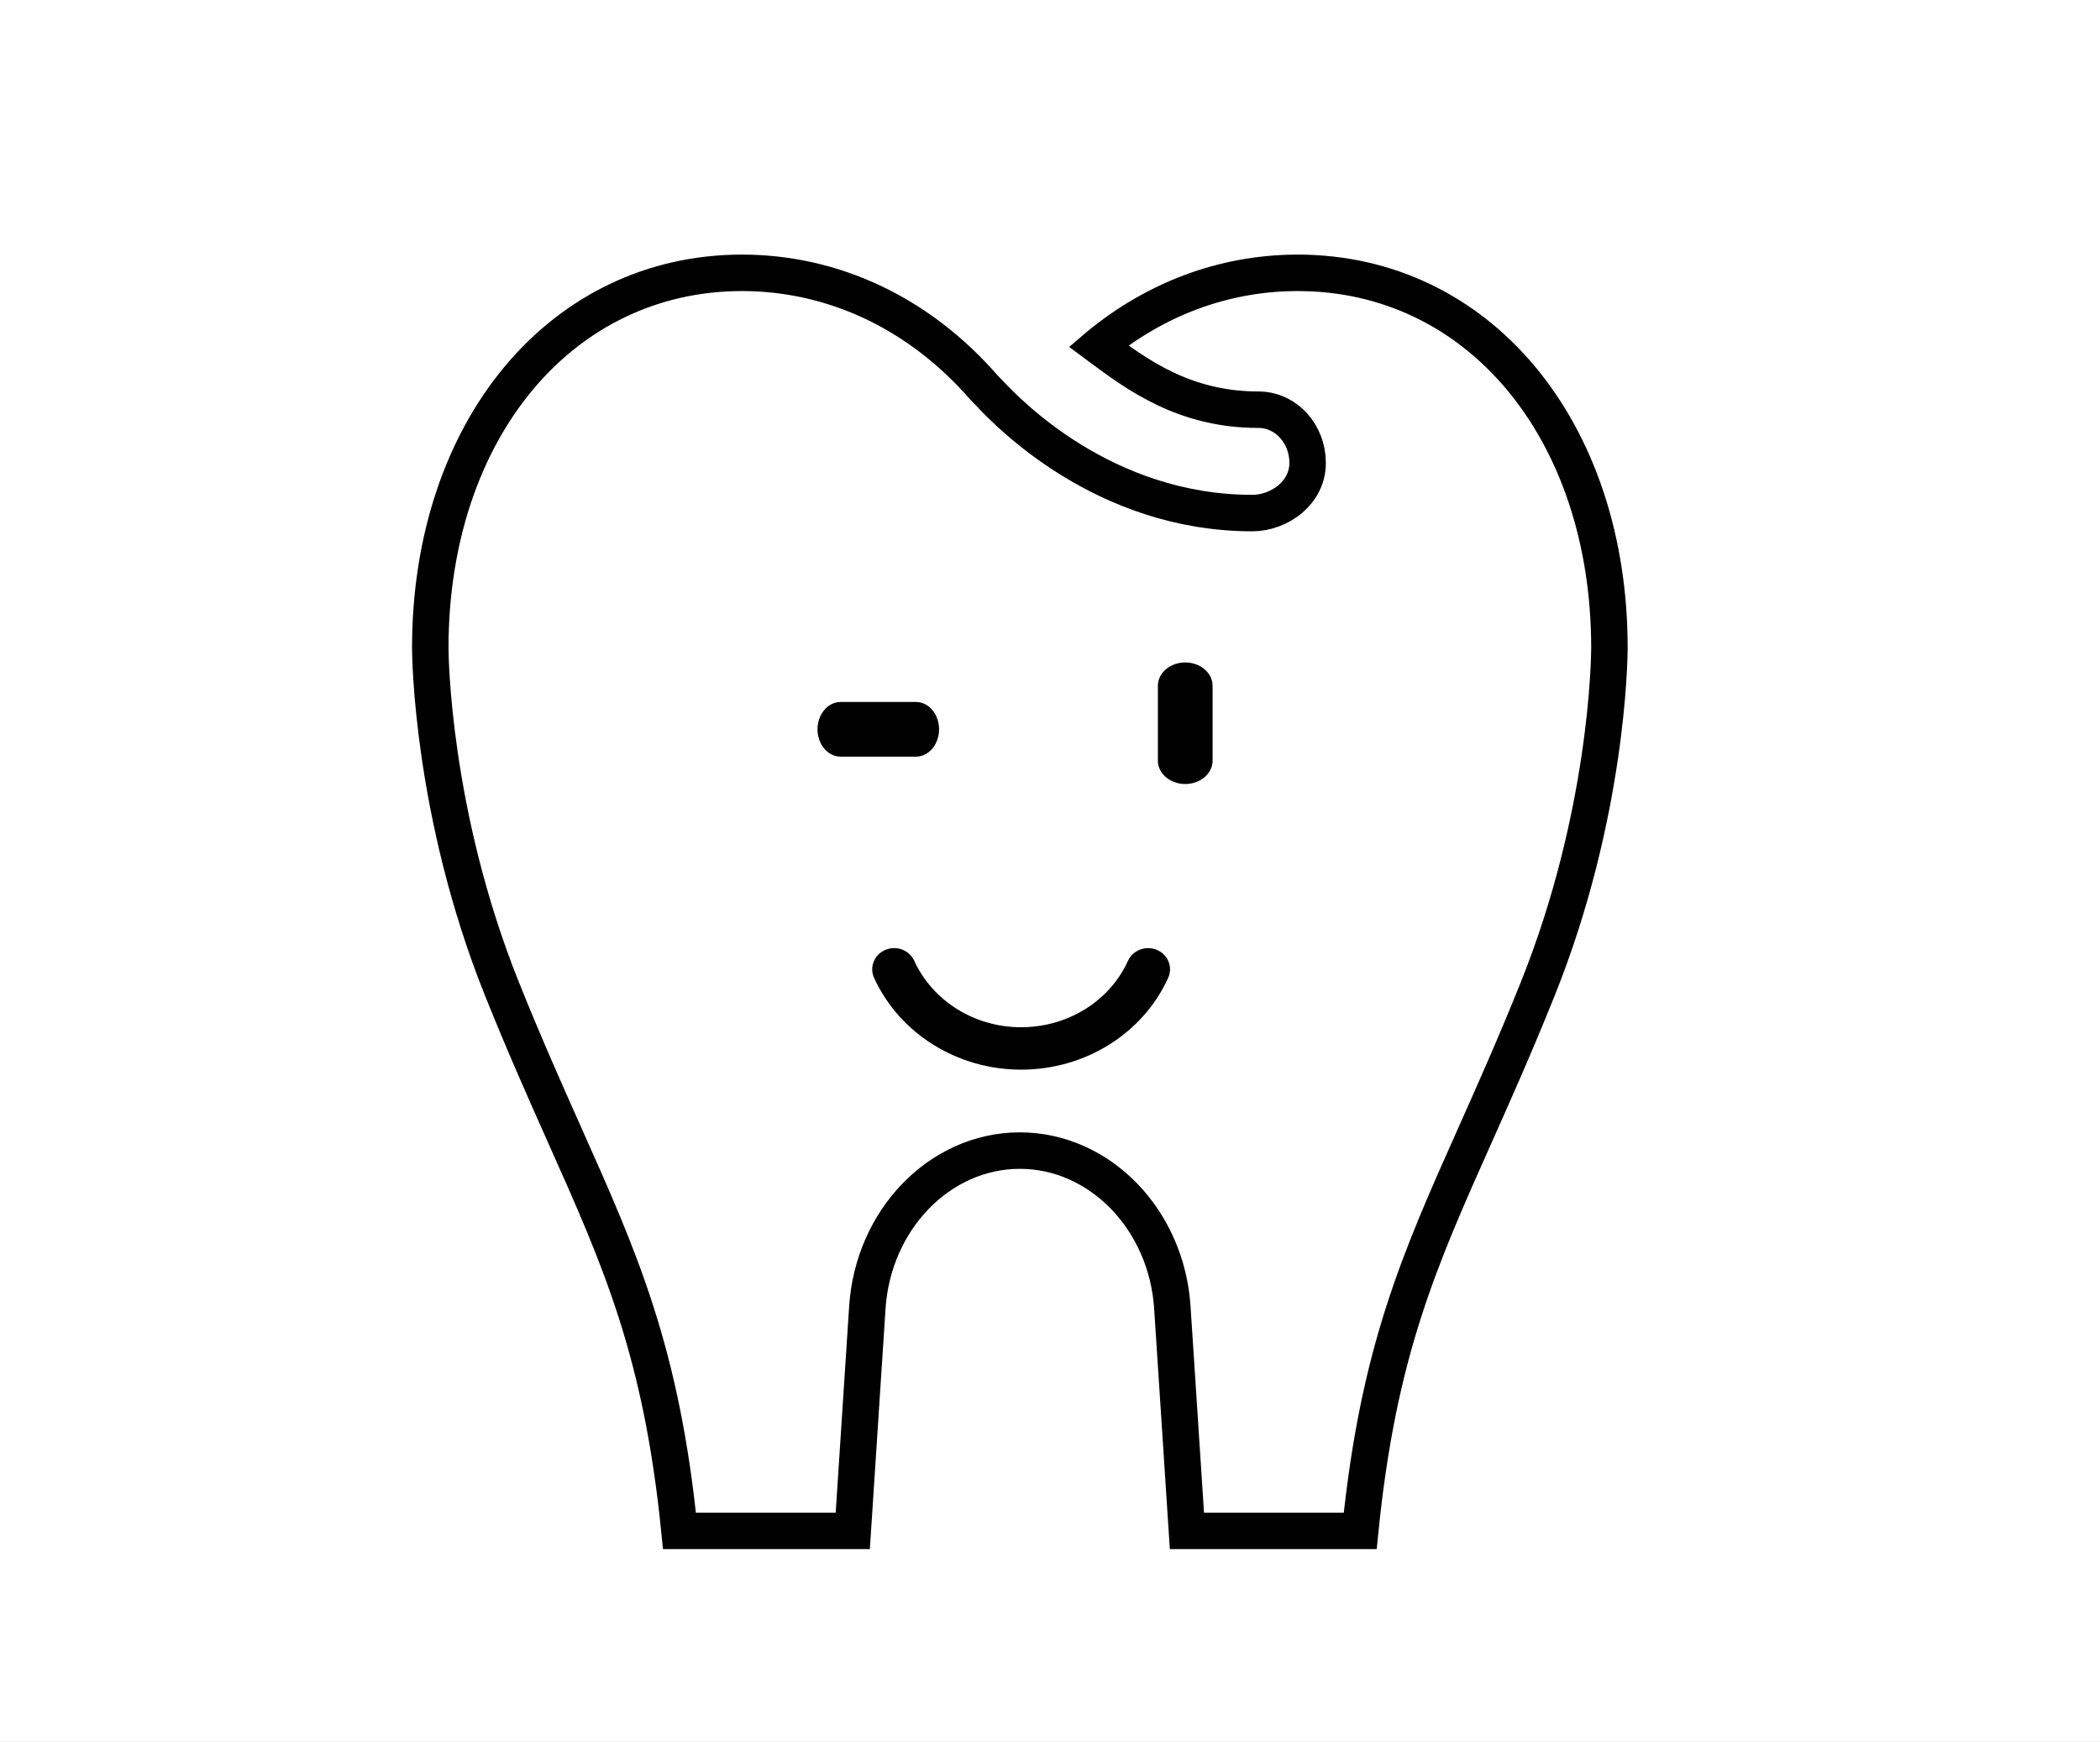
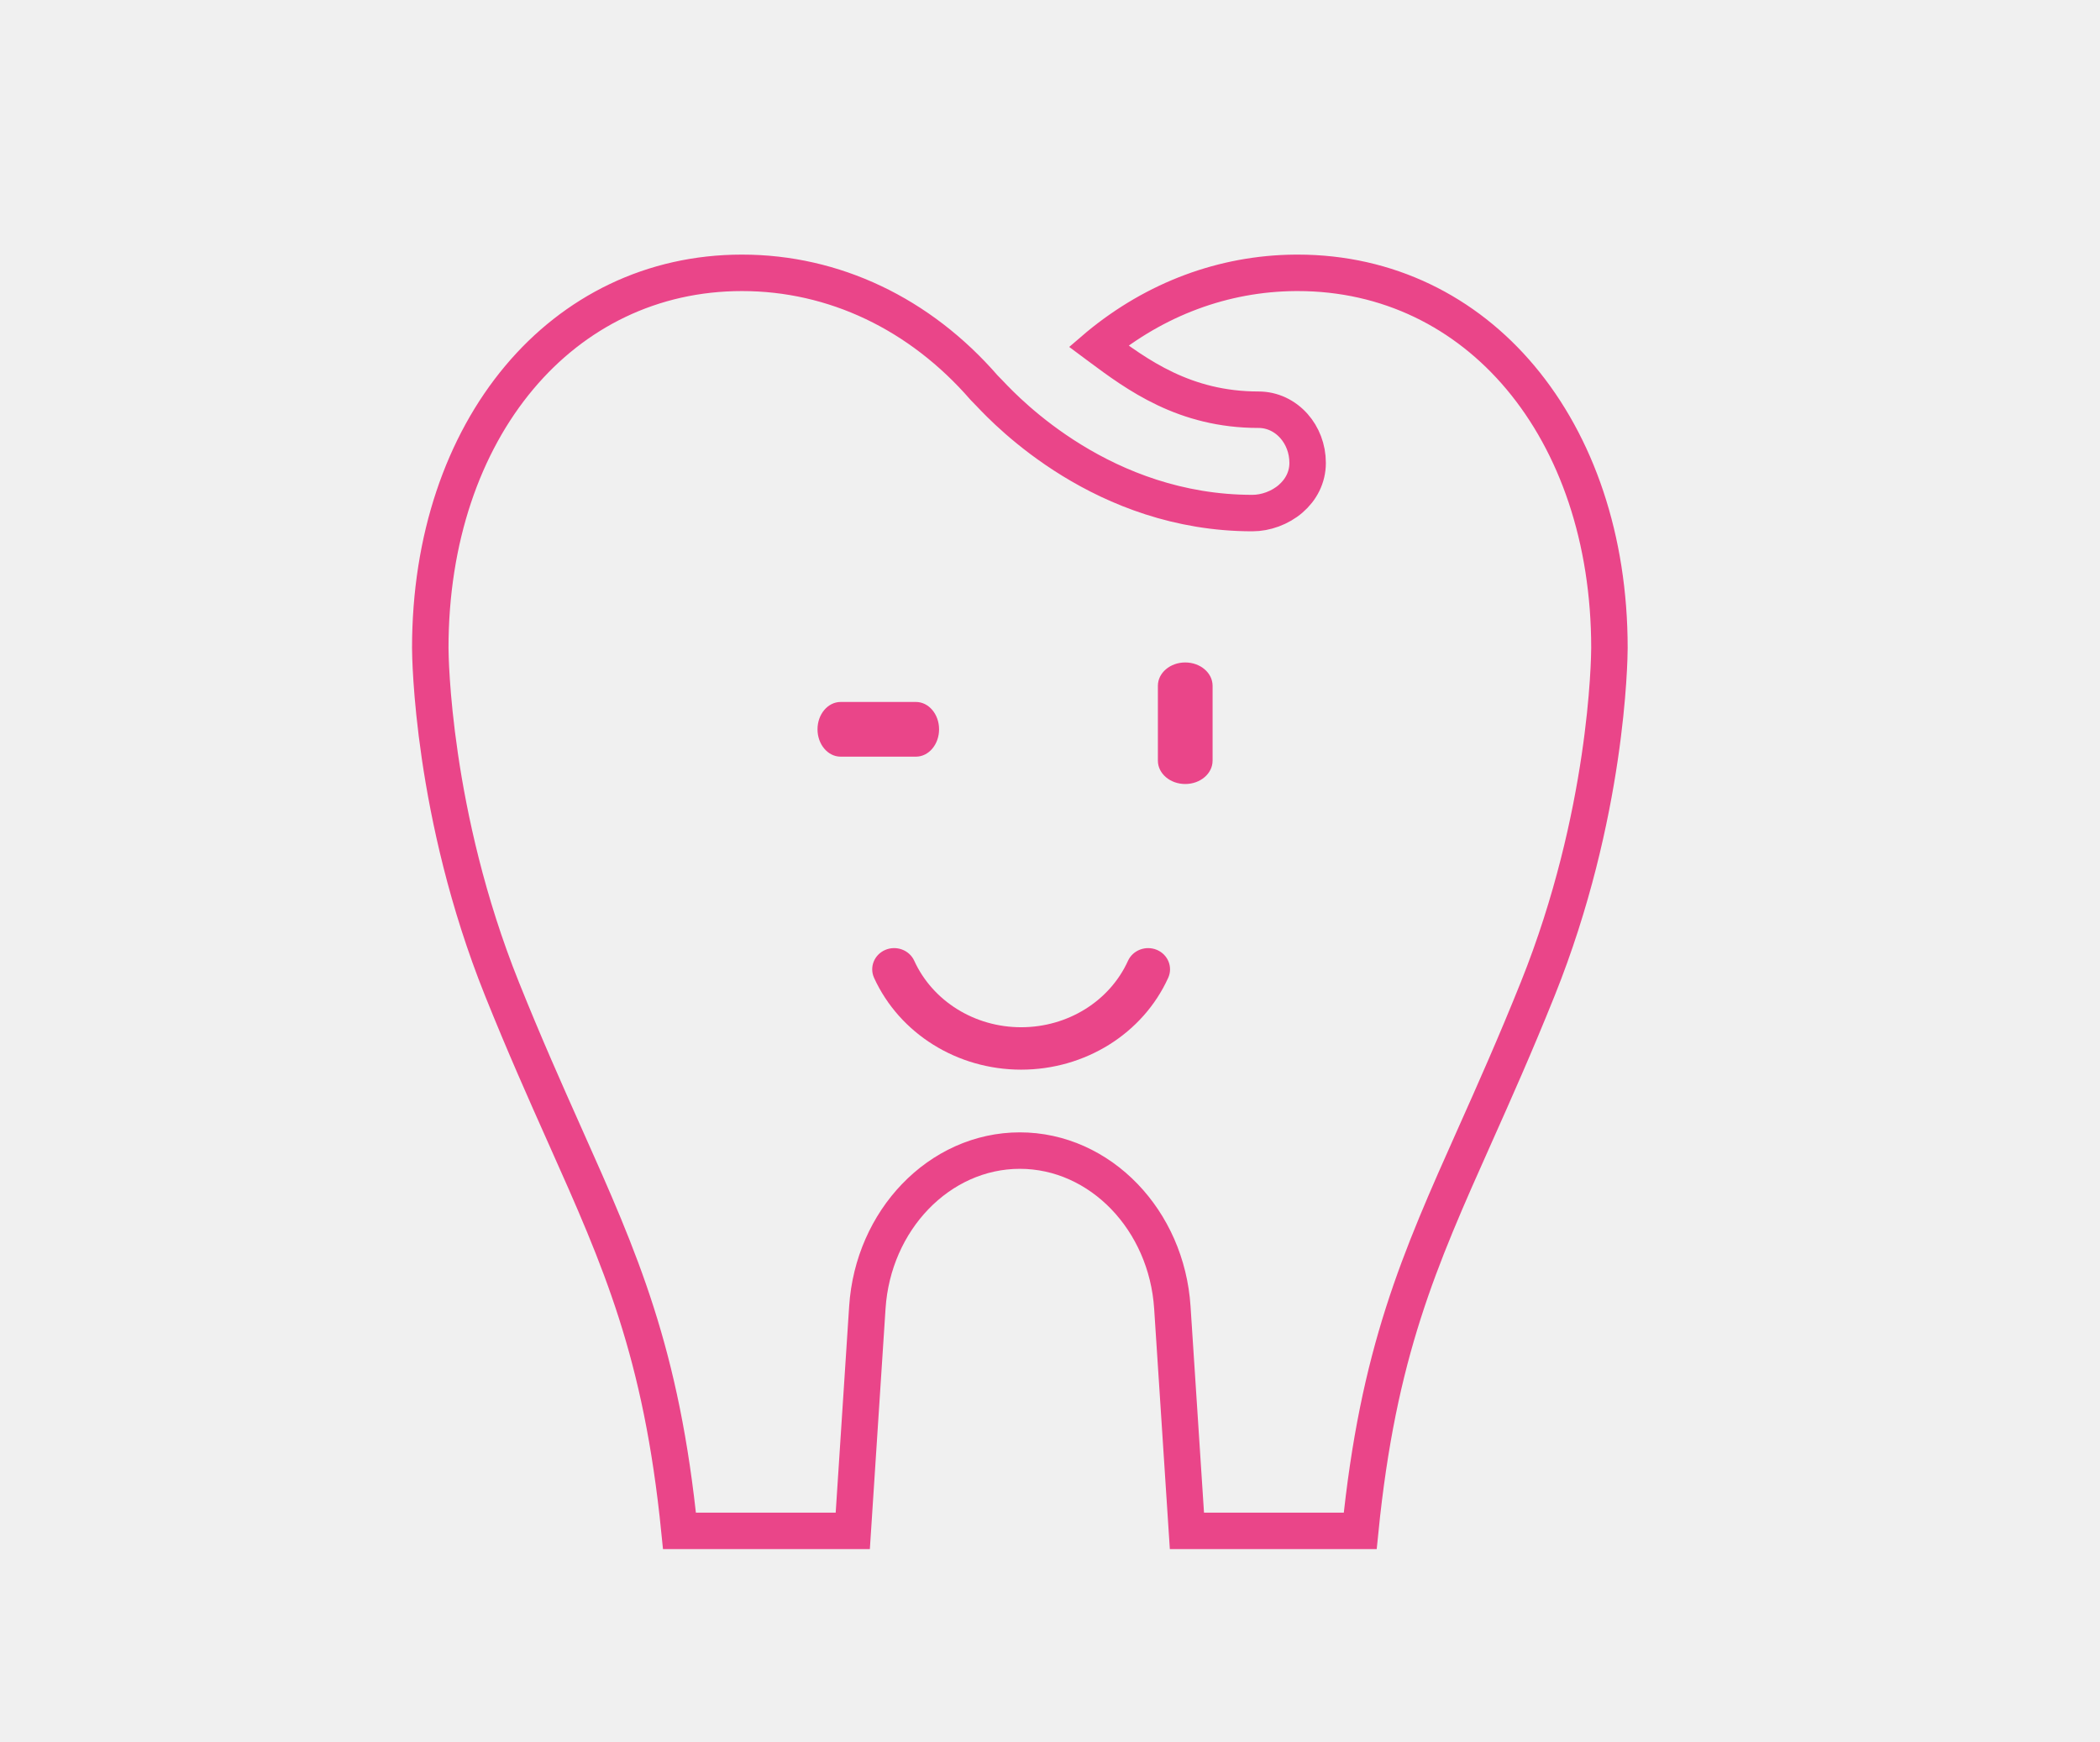
<svg xmlns="http://www.w3.org/2000/svg" xmlns:xlink="http://www.w3.org/1999/xlink" width="691px" height="573px" viewBox="0 0 691 573" version="1.1">
  <defs>
    <path d="M0,0 L691,0 L691,573 L0,573 L0,0 Z" id="path-1" />
  </defs>
  <g id="Symbol5" stroke="none" fill="none" xlink:href="#path-1">
-     <use fill="#FFFFFF" fill-rule="evenodd" xlink:href="#path-1" />
-     <path d="M427.003,89.782 C456.613,89.782 482.153,102.6 500.295,124.232 C518.769,146.259 529.578,177.31 529.58,213.233 C529.563,217.036 528.909,268.275 506.019,325.358 C498.558,343.957 491.571,359.608 485.402,373.427 C466.899,414.845 453.477,444.995 447.575,503.782 L390.554,503.782 L385.758,430.264 C384.822,415.866 378.903,403.047 370.035,393.812 C360.942,384.343 348.767,378.634 335.579,378.634 C322.389,378.634 310.214,384.343 301.121,393.812 C292.253,403.047 286.334,415.866 285.399,430.262 L280.603,503.782 L223.584,503.782 C217.682,444.99 204.264,414.852 185.956,373.873 L185.677,373.247 C179.529,359.469 172.569,343.874 165.14,325.357 C142.121,267.951 141.591,215.994 141.58,213.241 C141.582,177.31 152.391,146.26 170.863,124.233 C189.005,102.6 214.546,89.782 244.156,89.782 C274.412,89.782 302.679,103.248 323.804,127.567 C324.991,128.774 325.308,129.104 325.644,129.458 L325.746,129.566 C331.473,135.615 363.078,168.842 412.107,168.842 C416.459,168.842 421.2,167.14 424.674,164.139 C428.075,161.201 430.272,157.123 430.272,152.335 C430.272,147.589 428.529,143.322 425.793,140.224 C422.804,136.84 418.65,134.828 414.107,134.828 C389.75,134.828 374.232,123.373 361.676,114.028 L361.426,113.842 L361.464,113.81 C380.153,98.401 402.56,89.969 426.214,89.785 Z" id="Path" stroke="#000000" stroke-width="12" />
-     <path d="M380.68,312.585 C377.038,311.059 372.77,312.647 371.166,316.176 C365.141,329.457 351.334,338.043 335.998,338.043 C320.703,338.043 306.896,329.451 300.826,316.155 C299.215,312.638 294.954,311.044 291.306,312.591 C287.657,314.152 286.008,318.267 287.615,321.798 C295.997,340.143 314.986,352 335.998,352 C357.066,352 376.062,340.136 384.392,321.778 C385.991,318.249 384.328,314.132 380.68,312.585 Z" id="Fill-1" fill="#000000" fill-rule="evenodd" />
-     <path d="M390,218 C385.029,218 381,221.436 381,225.68 L381,250.32 C381,254.566 385.029,258 390,258 C394.971,258 399,254.564 399,250.32 L399,225.68 C399.002,221.434 394.971,218 390,218" id="Fill-3" fill="#000000" fill-rule="evenodd" />
-     <path d="M309,240 C309,235.025 305.591,231 301.386,231 L276.614,231 C272.409,231 269,235.026 269,240 C269,244.975 272.409,249 276.614,249 L301.386,249 C305.59,249 309,244.975 309,240" id="Fill-5" fill="#000000" fill-rule="evenodd" />
+     <path d="M427.003,89.782 C456.613,89.782 482.153,102.6 500.295,124.232 C518.769,146.259 529.578,177.31 529.58,213.233 C529.563,217.036 528.909,268.275 506.019,325.358 C498.558,343.957 491.571,359.608 485.402,373.427 C466.899,414.845 453.477,444.995 447.575,503.782 L390.554,503.782 L385.758,430.264 C384.822,415.866 378.903,403.047 370.035,393.812 C360.942,384.343 348.767,378.634 335.579,378.634 C322.389,378.634 310.214,384.343 301.121,393.812 C292.253,403.047 286.334,415.866 285.399,430.262 L280.603,503.782 L223.584,503.782 C217.682,444.99 204.264,414.852 185.956,373.873 L185.677,373.247 C179.529,359.469 172.569,343.874 165.14,325.357 C142.121,267.951 141.591,215.994 141.58,213.241 C141.582,177.31 152.391,146.26 170.863,124.233 C189.005,102.6 214.546,89.782 244.156,89.782 C274.412,89.782 302.679,103.248 323.804,127.567 C324.991,128.774 325.308,129.104 325.644,129.458 L325.746,129.566 C331.473,135.615 363.078,168.842 412.107,168.842 C416.459,168.842 421.2,167.14 424.674,164.139 C428.075,161.201 430.272,157.123 430.272,152.335 C430.272,147.589 428.529,143.322 425.793,140.224 C422.804,136.84 418.65,134.828 414.107,134.828 C389.75,134.828 374.232,123.373 361.676,114.028 L361.426,113.842 L361.464,113.81 C380.153,98.401 402.56,89.969 426.214,89.785 Z" id="Path" stroke="#EA4589" stroke-width="12" />
+     <path d="M380.68,312.585 C377.038,311.059 372.77,312.647 371.166,316.176 C365.141,329.457 351.334,338.043 335.998,338.043 C320.703,338.043 306.896,329.451 300.826,316.155 C299.215,312.638 294.954,311.044 291.306,312.591 C287.657,314.152 286.008,318.267 287.615,321.798 C295.997,340.143 314.986,352 335.998,352 C357.066,352 376.062,340.136 384.392,321.778 C385.991,318.249 384.328,314.132 380.68,312.585 Z" id="Fill-1" fill="#EA4589" fill-rule="evenodd" />
+     <path d="M390,218 C385.029,218 381,221.436 381,225.68 L381,250.32 C381,254.566 385.029,258 390,258 C394.971,258 399,254.564 399,250.32 L399,225.68 C399.002,221.434 394.971,218 390,218" id="Fill-3" fill="#EA4589" fill-rule="evenodd" />
+     <path d="M309,240 C309,235.025 305.591,231 301.386,231 L276.614,231 C272.409,231 269,235.026 269,240 C269,244.975 272.409,249 276.614,249 L301.386,249 C305.59,249 309,244.975 309,240" id="Fill-5" fill="#EA4589" fill-rule="evenodd" />
  </g>
</svg>
